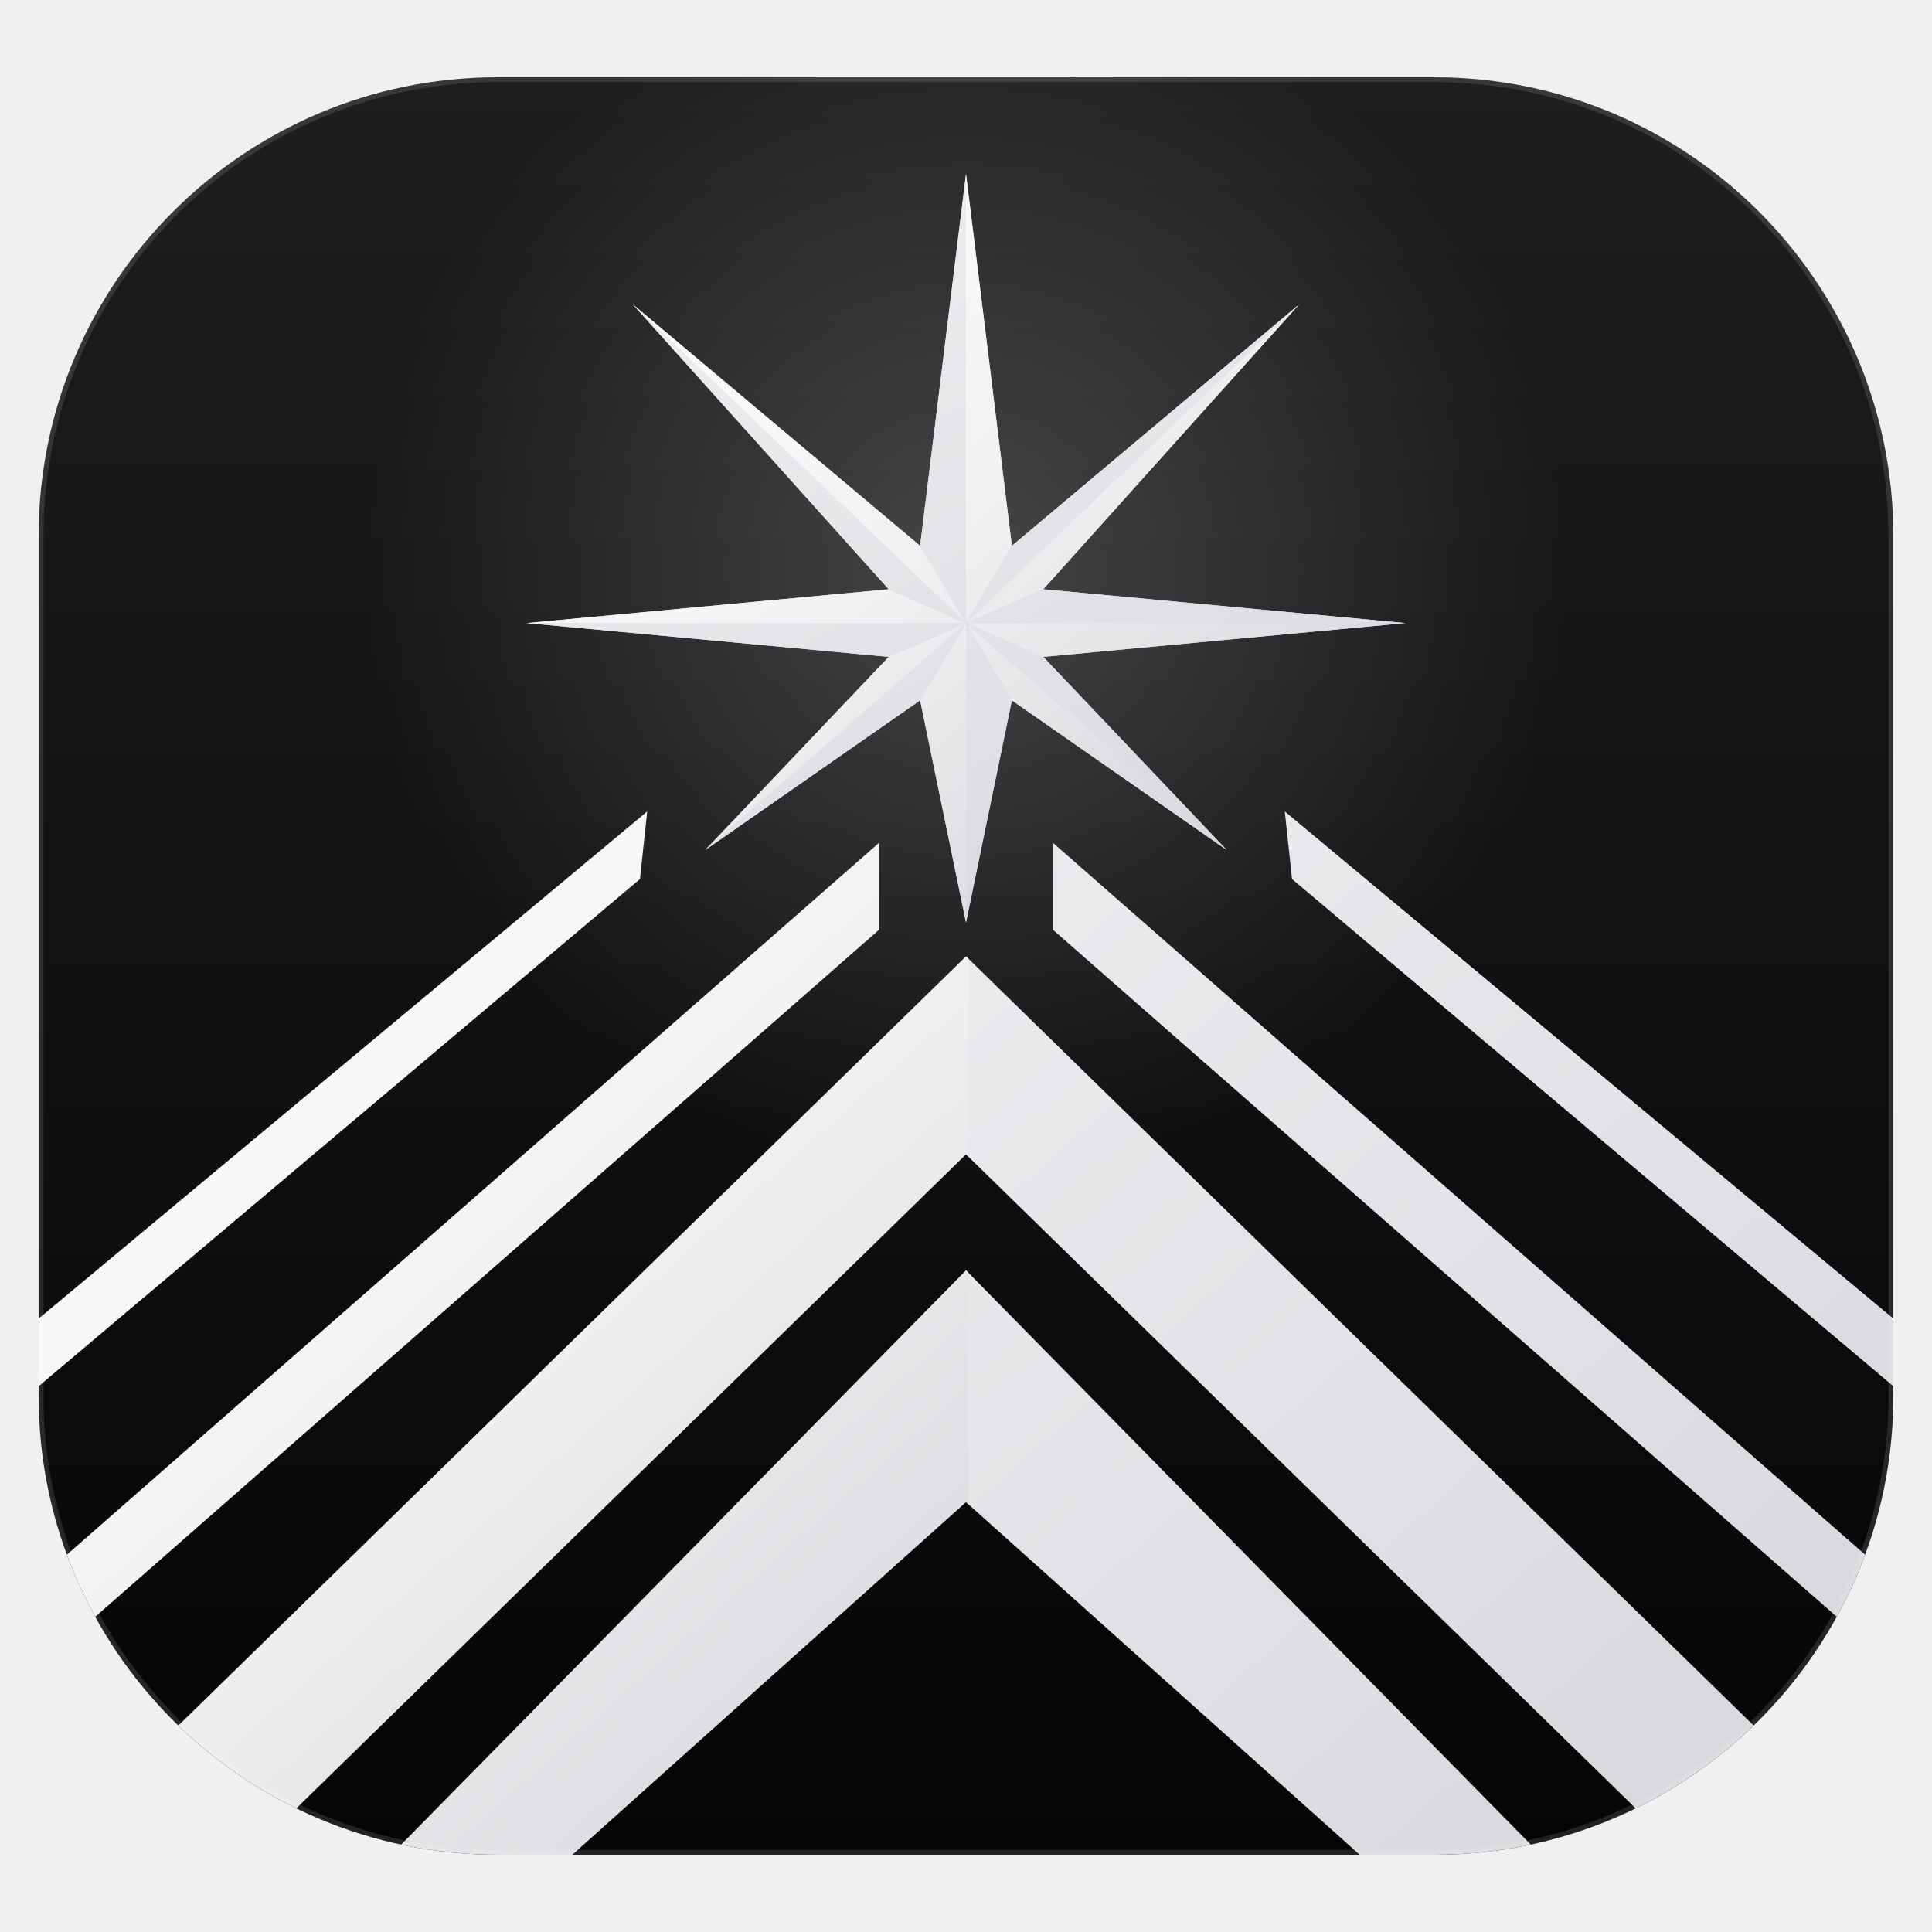
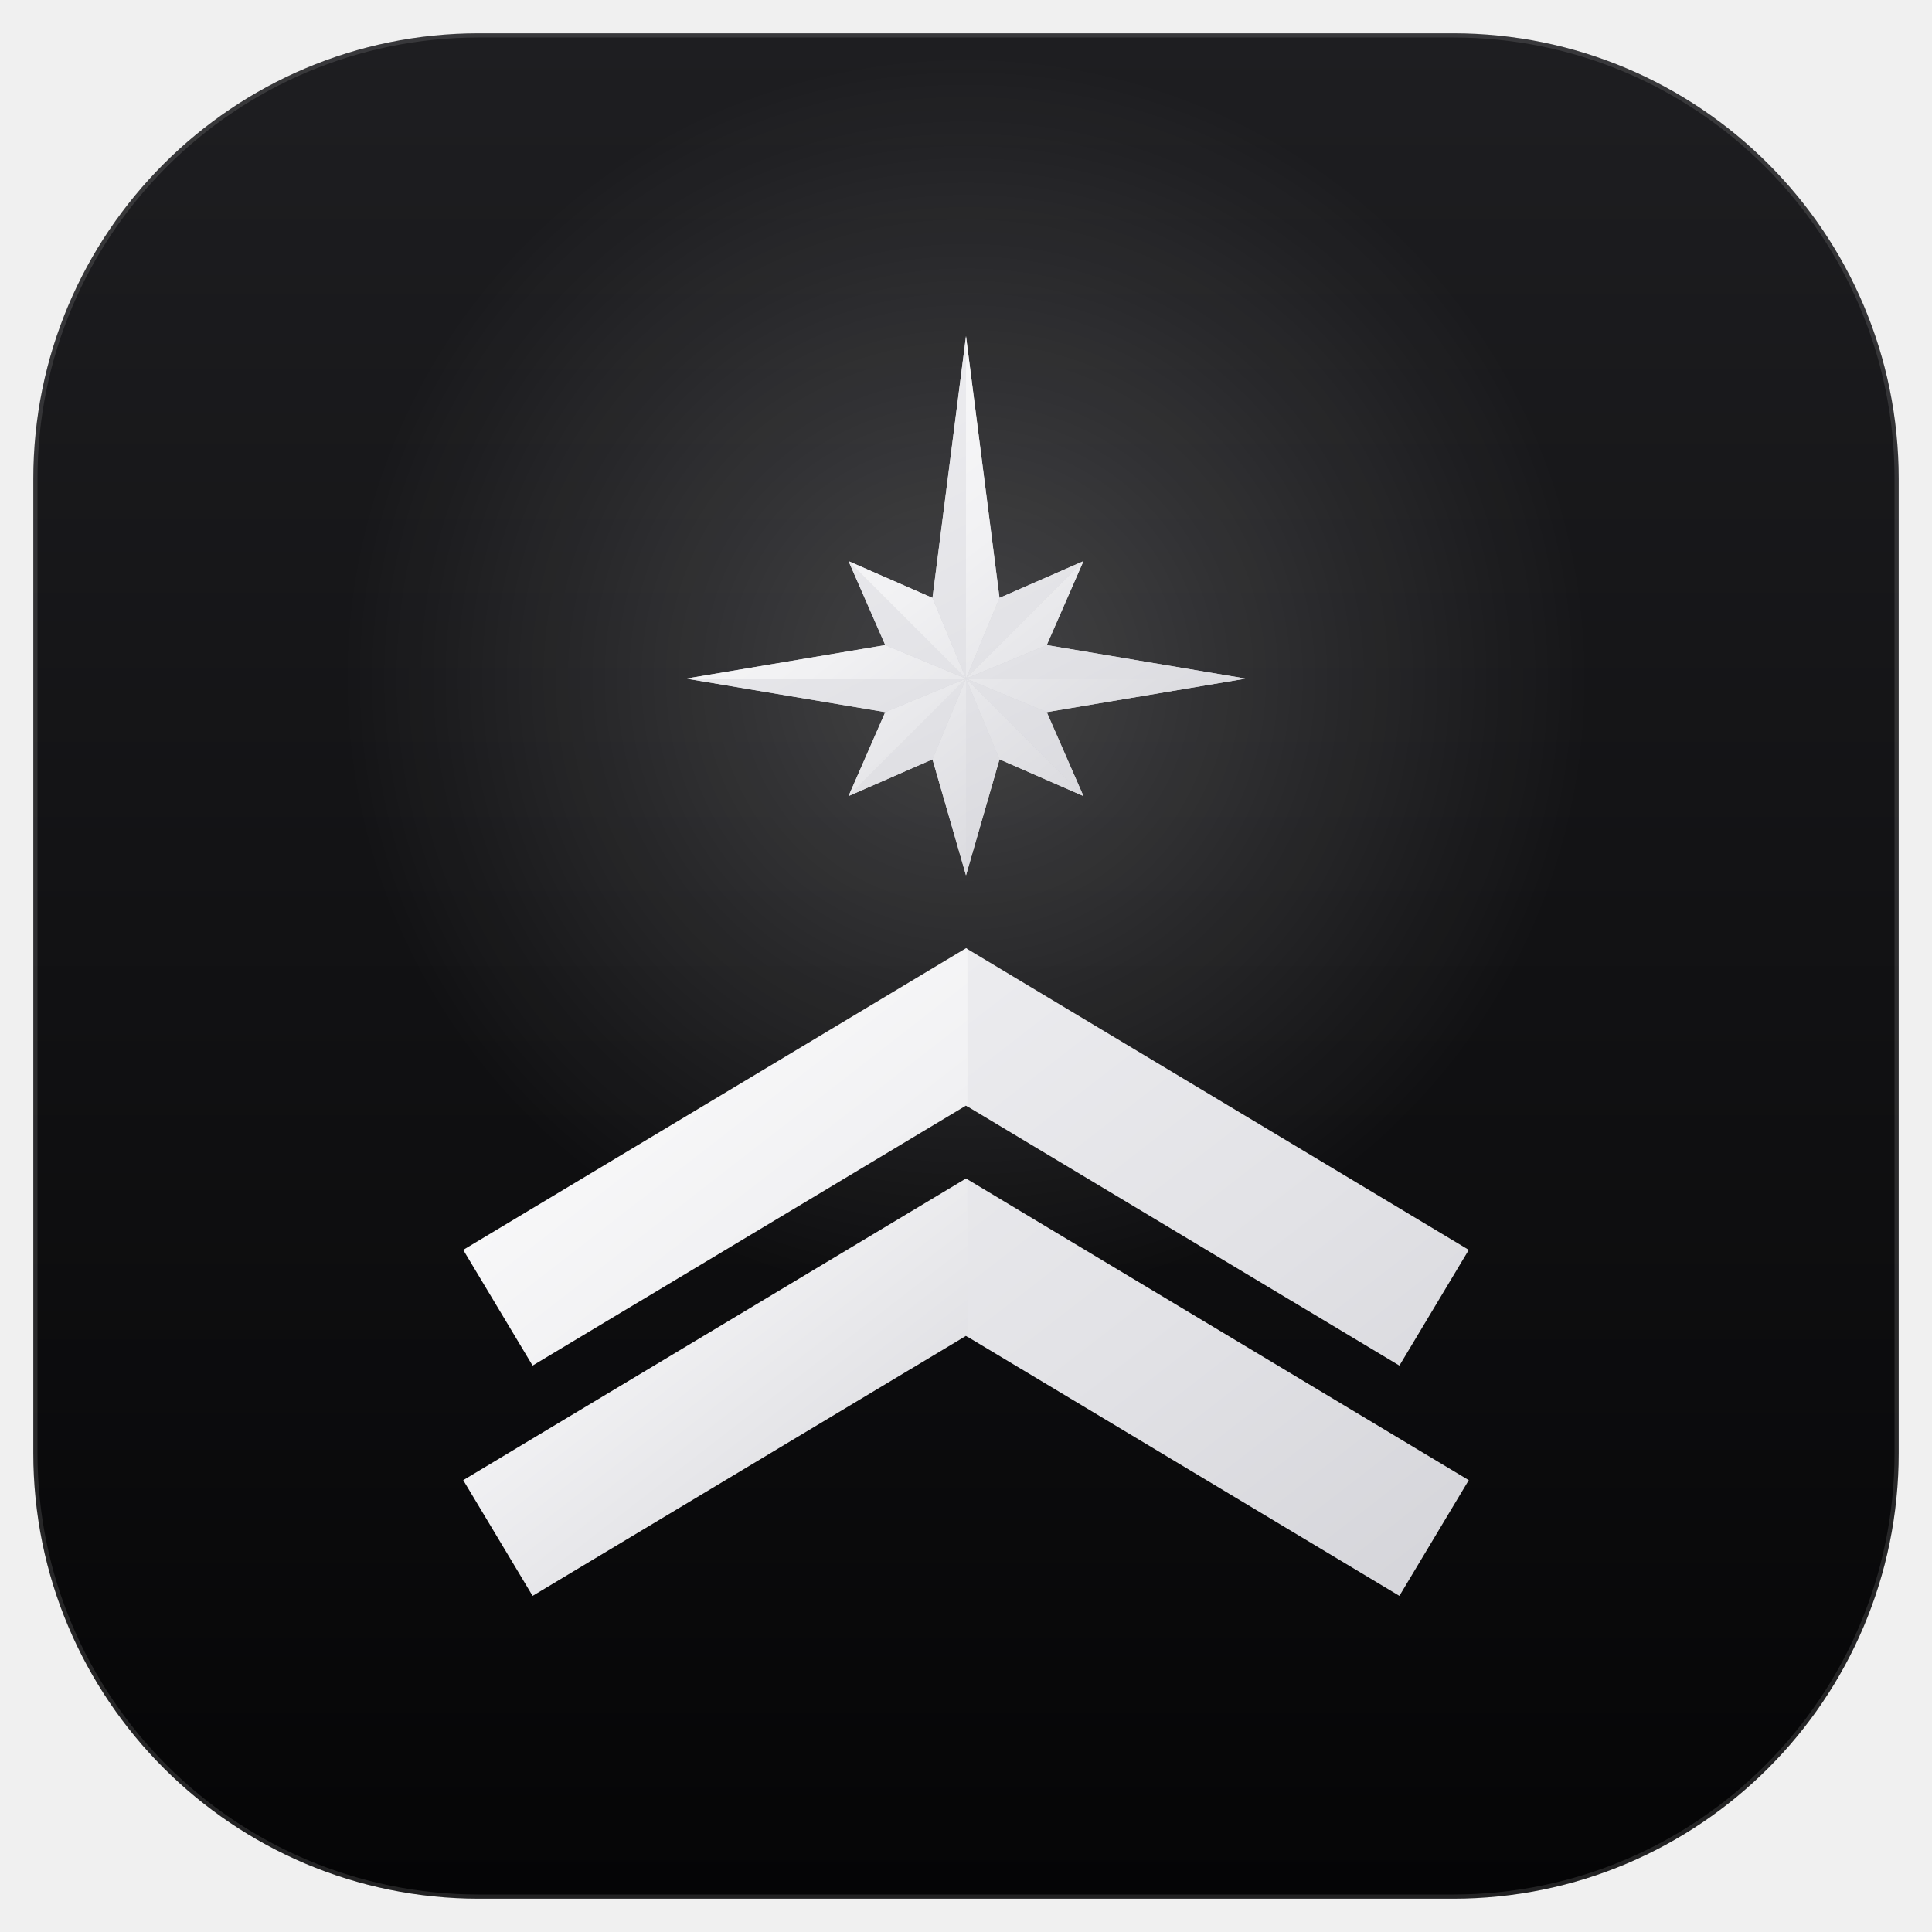
- <svg xmlns="http://www.w3.org/2000/svg" viewBox="112 104 800 800" fill="none">
+ <svg xmlns="http://www.w3.org/2000/svg" viewBox="48 48 928 928" fill="none">
  <defs>
-     <linearGradient id="night" x1="0" y1="136" x2="0" y2="872" gradientUnits="userSpaceOnUse">
+     <linearGradient id="night" x1="0" y1="64" x2="0" y2="960" gradientUnits="userSpaceOnUse">
      <stop offset="0" stop-color="#1e1e21" />
      <stop offset="1" stop-color="#050506" />
    </linearGradient>
-     <radialGradient id="starlight" cx="512" cy="340" r="250" gradientUnits="userSpaceOnUse">
+     <radialGradient id="starlight" cx="512" cy="374" r="300" gradientUnits="userSpaceOnUse">
      <stop offset="0" stop-color="#ffffff" stop-opacity="0.2" />
      <stop offset="1" stop-color="#ffffff" stop-opacity="0" />
    </radialGradient>
  </defs>
-   <rect x="128" y="136" width="768" height="736" rx="190" fill="url(#night)" />
-   <rect x="128" y="136" width="768" height="736" rx="190" fill="url(#starlight)" />
-   <g>
-     <defs>
-       <clipPath id="em-boundary">
-         <rect x="128" y="136" width="768" height="736" rx="190" />
-       </clipPath>
-       <clipPath id="em-chevrons">
-         <path d="M128 650 380 440 377 468 128 678Z M896 650 644 440 647 468 896 678Z" />
-         <path d="M128 758 476 453 476 489 128 794Z M896 758 548 453 548 489 896 794Z" />
-         <path d="M128 875 512 500 896 875 896 957 512 582 128 957Z" />
-         <path d="M274 872 512 630 750 872 675 872 512 726 349 872Z" />
-       </clipPath>
-       <linearGradient id="em-left" gradientUnits="userSpaceOnUse" x1="128" y1="440" x2="512" y2="872">
-         <stop offset="0" stop-color="#ffffff" />
-         <stop offset="0.5" stop-color="#f1f1f3" />
-         <stop offset="1" stop-color="#d4d4d9" />
-       </linearGradient>
-       <linearGradient id="em-right" gradientUnits="userSpaceOnUse" x1="512" y1="440" x2="896" y2="872">
-         <stop offset="0" stop-color="#ececef" />
-         <stop offset="0.5" stop-color="#e2e2e6" />
-         <stop offset="1" stop-color="#d4d4d9" />
-       </linearGradient>
-       <linearGradient id="em-lit" gradientUnits="userSpaceOnUse" x1="374" y1="176" x2="620" y2="486">
-         <stop offset="0" stop-color="#ffffff" />
-         <stop offset="0.5" stop-color="#f1f1f3" />
-         <stop offset="1" stop-color="#d4d4d9" />
-       </linearGradient>
-       <linearGradient id="em-shade" gradientUnits="userSpaceOnUse" x1="512" y1="176" x2="694" y2="486">
-         <stop offset="0" stop-color="#ececef" />
-         <stop offset="0.5" stop-color="#e2e2e6" />
-         <stop offset="1" stop-color="#d4d4d9" />
-       </linearGradient>
-     </defs>
-     <g clip-path="url(#em-boundary)">
+   <rect x="64" y="64" width="896" height="896" rx="214" fill="url(#night)" />
+   <rect x="64" y="64" width="896" height="896" rx="214" fill="url(#starlight)" />
+   <g transform="translate(512 512) scale(0.7) translate(-512 -512.2)">
+     <g>
+       <defs>
+         <clipPath id="em-chevrons">
+           <path d="M214.6 786.4 167 707 512 500 857 707 809.4 786.4 512 608Z" />
+           <path d="M214.6 944.4 167 865 512 658 857 865 809.4 944.4 512 766Z" />
+         </clipPath>
+         <linearGradient id="em-left" gradientUnits="userSpaceOnUse" x1="167" y1="500" x2="512" y2="944.4">
+           <stop offset="0" stop-color="#ffffff" />
+           <stop offset="0.5" stop-color="#f1f1f3" />
+           <stop offset="1" stop-color="#d4d4d9" />
+         </linearGradient>
+         <linearGradient id="em-right" gradientUnits="userSpaceOnUse" x1="512" y1="500" x2="857" y2="944.4">
+           <stop offset="0" stop-color="#ececef" />
+           <stop offset="0.5" stop-color="#e2e2e6" />
+           <stop offset="1" stop-color="#d4d4d9" />
+         </linearGradient>
+         <linearGradient id="em-lit" gradientUnits="userSpaceOnUse" x1="320" y1="80" x2="608" y2="450">
+           <stop offset="0" stop-color="#ffffff" />
+           <stop offset="0.5" stop-color="#f1f1f3" />
+           <stop offset="1" stop-color="#d4d4d9" />
+         </linearGradient>
+         <linearGradient id="em-shade" gradientUnits="userSpaceOnUse" x1="512" y1="80" x2="704" y2="450">
+           <stop offset="0" stop-color="#ececef" />
+           <stop offset="0.5" stop-color="#e2e2e6" />
+           <stop offset="1" stop-color="#d4d4d9" />
+         </linearGradient>
+       </defs>
      <g clip-path="url(#em-chevrons)">
-         <rect x="512" y="430" width="384" height="550" fill="url(#em-right)" />
-         <rect x="128" y="430" width="385" height="550" fill="url(#em-left)" />
+         <rect x="512" y="499" height="446.4" width="346" fill="url(#em-right)" />
+         <rect x="166" y="499" height="446.4" width="347" fill="url(#em-left)" />
      </g>
+       <path d="M512 80 535 259.6 592.6 234.4 567.4 292 704 315 567.4 338 592.6 395.6 535 370.4 512 450 489 370.4 431.4 395.6 456.6 338 320 315 456.6 292 431.4 234.4 489 259.6Z" fill="#d4d4d9" />
+       <path d="M512 315 512 80 535 259.6Z" fill="url(#em-lit)" />
+       <path d="M512 315 535 259.6 592.6 234.4Z" fill="url(#em-shade)" />
+       <path d="M512 315 592.6 234.4 567.4 292Z" fill="url(#em-lit)" />
+       <path d="M512 315 567.4 292 704 315Z" fill="url(#em-shade)" />
+       <path d="M512 315 704 315 567.4 338Z" fill="url(#em-lit)" />
+       <path d="M512 315 567.4 338 592.6 395.6Z" fill="url(#em-shade)" />
+       <path d="M512 315 592.6 395.6 535 370.4Z" fill="url(#em-lit)" />
+       <path d="M512 315 535 370.4 512 450Z" fill="url(#em-shade)" />
+       <path d="M512 315 512 450 489 370.4Z" fill="url(#em-lit)" />
+       <path d="M512 315 489 370.4 431.4 395.6Z" fill="url(#em-shade)" />
+       <path d="M512 315 431.4 395.6 456.6 338Z" fill="url(#em-lit)" />
+       <path d="M512 315 456.6 338 320 315Z" fill="url(#em-shade)" />
+       <path d="M512 315 320 315 456.6 292Z" fill="url(#em-lit)" />
+       <path d="M512 315 456.6 292 431.4 234.4Z" fill="url(#em-shade)" />
+       <path d="M512 315 431.4 234.4 489 259.6Z" fill="url(#em-lit)" />
+       <path d="M512 315 489 259.6 512 80Z" fill="url(#em-shade)" />
    </g>
-     <path d="M512 176 531 330 650 230 544 348 694 362 544 376 620 456 531 394 512 486 493 394 404 456 480 376 330 362 480 348 374 230 493 330Z" fill="#d4d4d9" />
-     <path d="M512 362 512 176 531 330Z" fill="url(#em-lit)" />
-     <path d="M512 362 531 330 650 230Z" fill="url(#em-shade)" />
-     <path d="M512 362 650 230 544 348Z" fill="url(#em-lit)" />
-     <path d="M512 362 544 348 694 362Z" fill="url(#em-shade)" />
-     <path d="M512 362 694 362 544 376Z" fill="url(#em-lit)" />
-     <path d="M512 362 544 376 620 456Z" fill="url(#em-shade)" />
-     <path d="M512 362 620 456 531 394Z" fill="url(#em-lit)" />
-     <path d="M512 362 531 394 512 486Z" fill="url(#em-shade)" />
-     <path d="M512 362 512 486 493 394Z" fill="url(#em-lit)" />
-     <path d="M512 362 493 394 404 456Z" fill="url(#em-shade)" />
-     <path d="M512 362 404 456 480 376Z" fill="url(#em-lit)" />
-     <path d="M512 362 480 376 330 362Z" fill="url(#em-shade)" />
-     <path d="M512 362 330 362 480 348Z" fill="url(#em-lit)" />
-     <path d="M512 362 480 348 374 230Z" fill="url(#em-shade)" />
-     <path d="M512 362 374 230 493 330Z" fill="url(#em-lit)" />
-     <path d="M512 362 493 330 512 176Z" fill="url(#em-shade)" />
  </g>
-   <rect x="129" y="137" width="766" height="734" rx="189" stroke="#ffffff" stroke-opacity="0.12" stroke-width="2" />
+   <rect x="65" y="65" width="894" height="894" rx="213" stroke="#ffffff" stroke-opacity="0.12" stroke-width="2" />
</svg>
